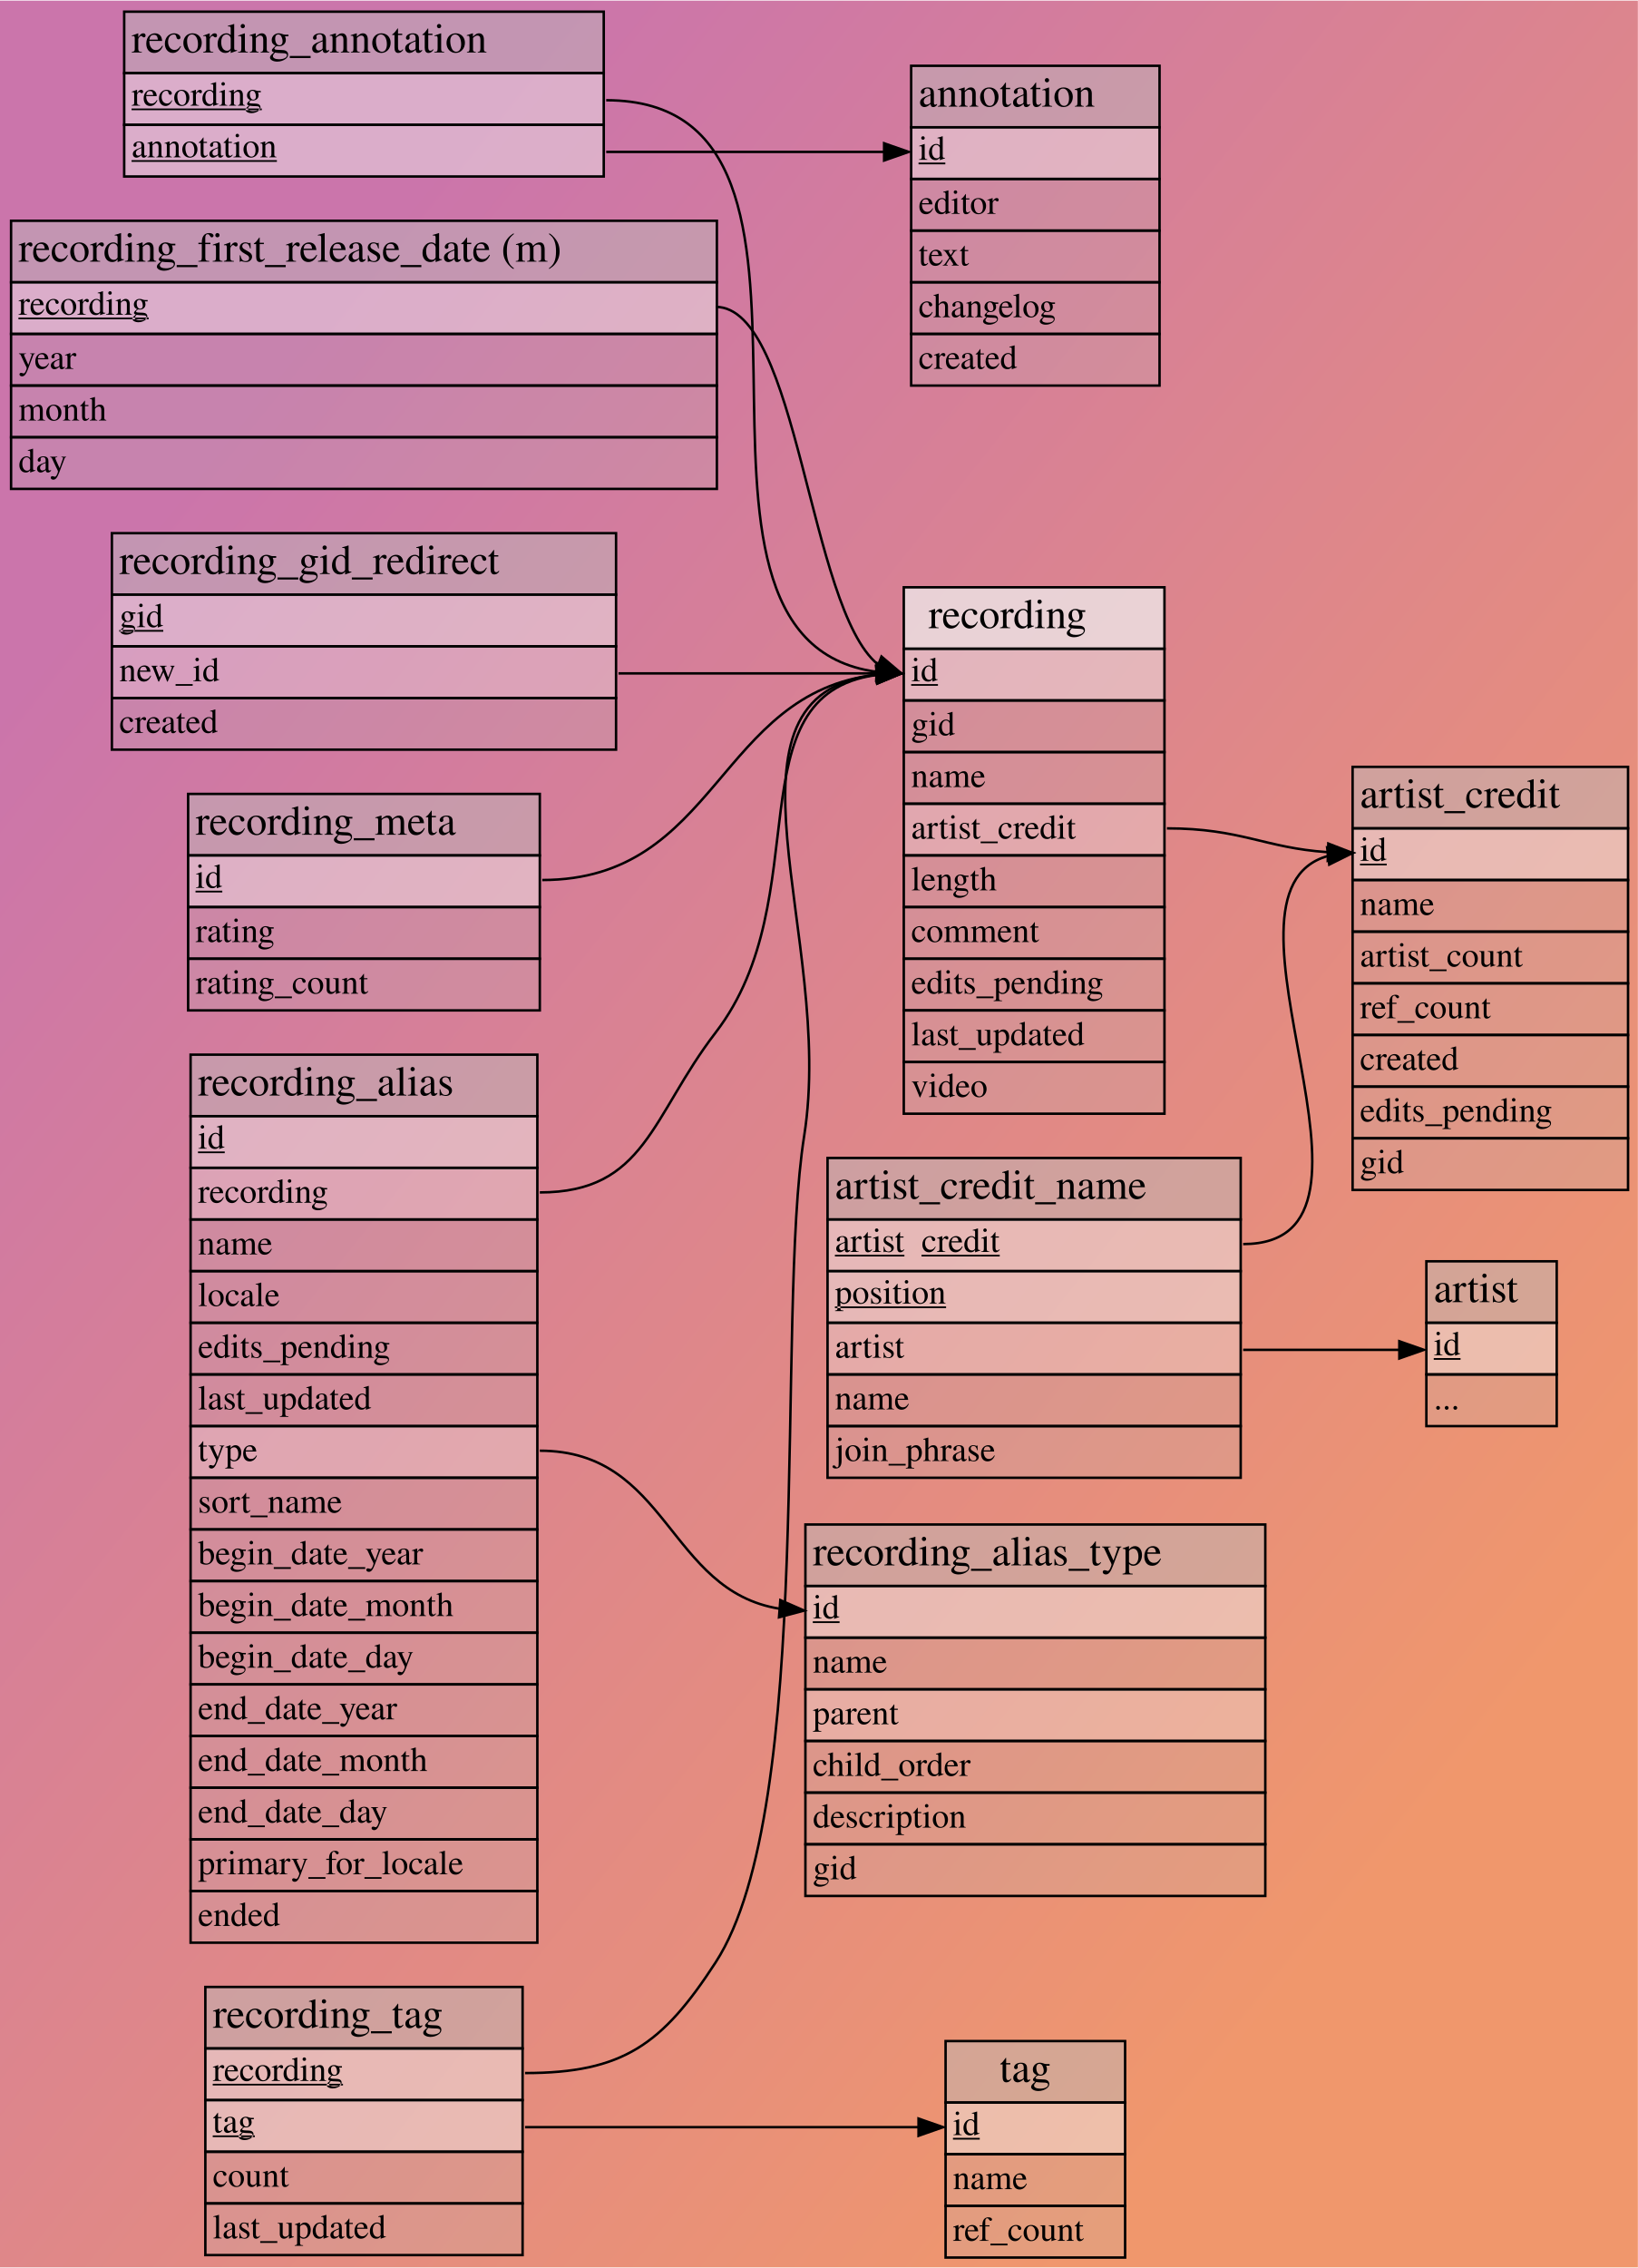
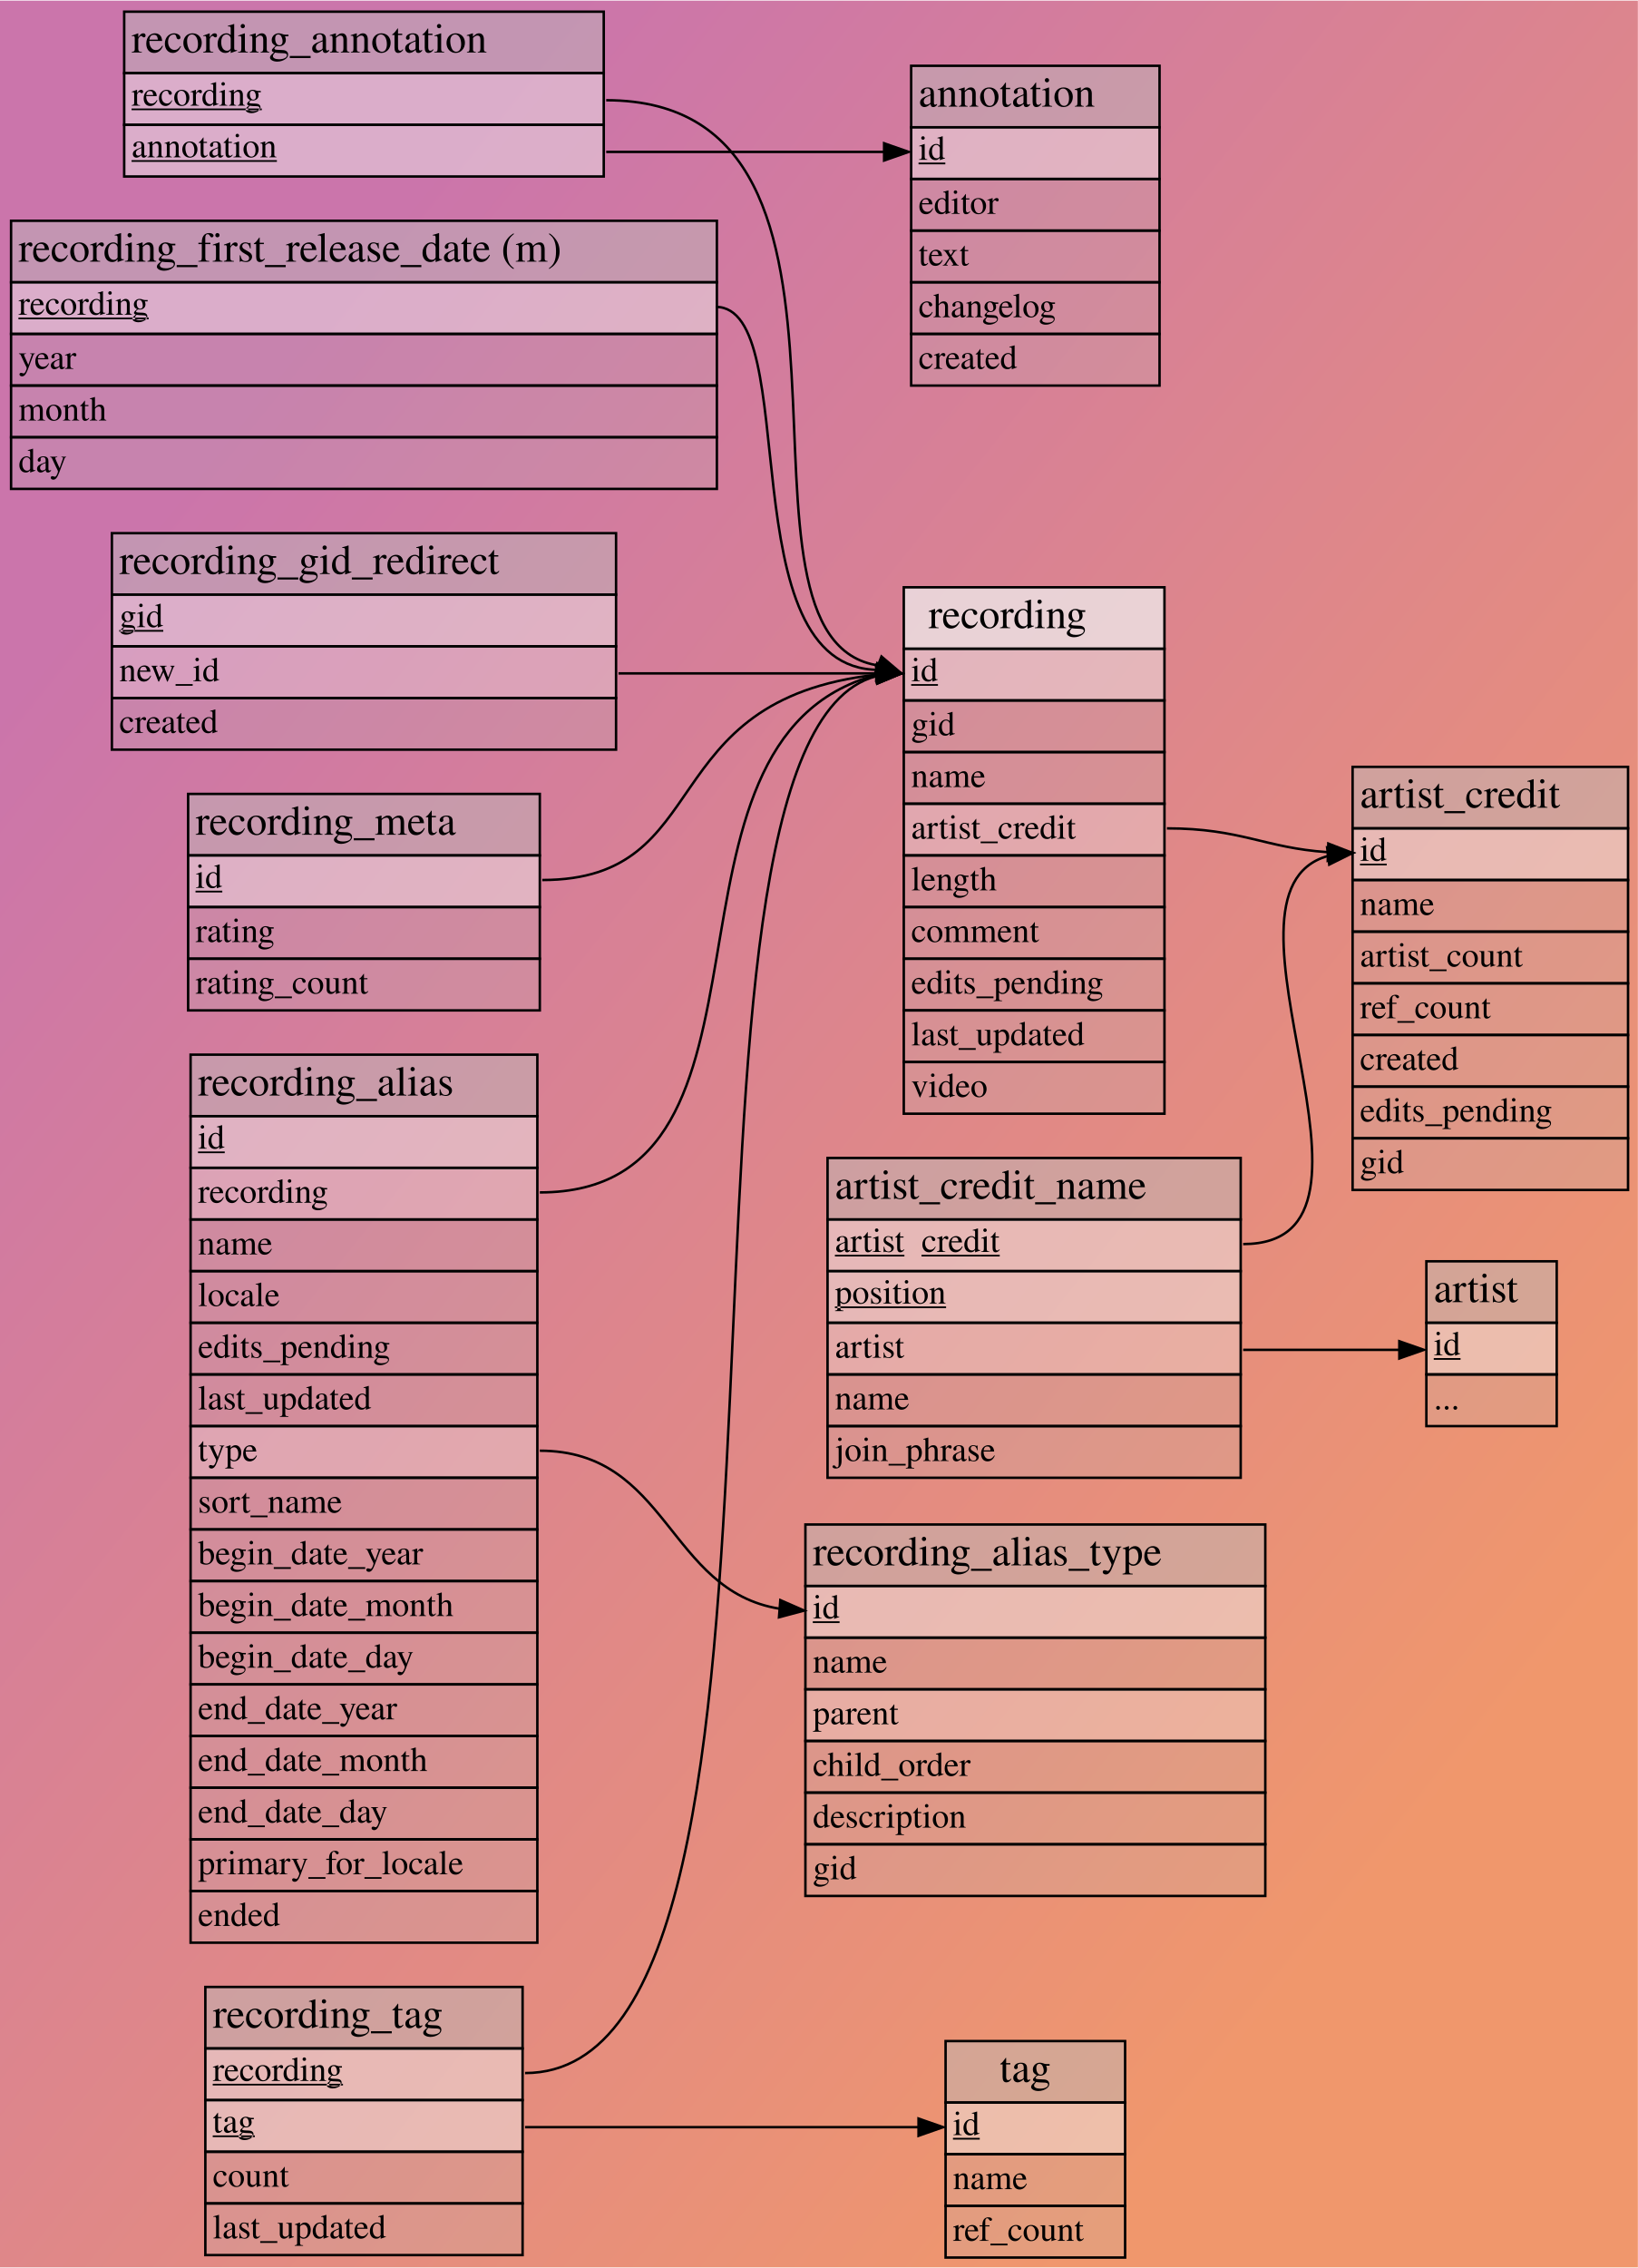
- <svg xmlns="http://www.w3.org/2000/svg" xmlns:xlink="http://www.w3.org/1999/xlink" width="666pt" height="922pt" viewBox="0 0 666 921.5">
+ <svg xmlns="http://www.w3.org/2000/svg" xmlns:xlink="http://www.w3.org/1999/xlink" width="666pt" height="922pt" version="1.1" viewBox="0 0 666 921.5">
  <g class="graph" transform="scale(1) translate(4 917.5)">
    <a xlink:title="Tables for the “recording” core entity type properties">
      <defs>
        <linearGradient id="l_0" x1="40.61" x2="617.39" y1="-687.13" y2="-226.37" gradientUnits="userSpaceOnUse">
          <stop stop-color="#cb75ab" offset="0" />
          <stop stop-color="#f0976c" offset="1" />
        </linearGradient>
      </defs>
      <polygon points="-4 4 -4 -917.5 662 -917.5 662 4" fill="url(#l_0)" stroke="transparent" />
    </a>
    <g class="node">
      <polygon points="366.5 -866 366.5 -891 467.5 -891 467.5 -866" fill="#bbb" fill-opacity=".467" stroke="transparent" />
      <polygon points="366.5 -866 366.5 -891 467.5 -891 467.5 -866" fill="none" stroke="#000" />
      <text x="369.5" y="-874.4" font-family="Times,serif" font-size="17">annotation</text>
      <polygon points="366.5 -845 366.5 -866 467.5 -866 467.5 -845" fill="#eee" fill-opacity=".467" stroke="transparent" />
      <polygon points="366.5 -845 366.5 -866 467.5 -866 467.5 -845" fill="none" stroke="#000" />
      <text x="369.5" y="-852.8" font-family="Times,serif" font-size="14" text-decoration="underline">id</text>
      <polygon points="366.5 -824 366.5 -845 467.5 -845 467.5 -824" fill="#bbb" fill-opacity=".2" stroke="transparent" />
      <polygon points="366.5 -824 366.5 -845 467.5 -845 467.5 -824" fill="none" stroke="#000" />
      <text x="369.5" y="-830.8" font-family="Times,serif" font-size="14">editor</text>
      <polygon points="366.5 -803 366.5 -824 467.5 -824 467.5 -803" fill="#bbb" fill-opacity=".2" stroke="transparent" />
      <polygon points="366.5 -803 366.5 -824 467.5 -824 467.5 -803" fill="none" stroke="#000" />
      <text x="369.5" y="-809.8" font-family="Times,serif" font-size="14">text</text>
      <polygon points="366.5 -782 366.5 -803 467.5 -803 467.5 -782" fill="#bbb" fill-opacity=".2" stroke="transparent" />
      <polygon points="366.5 -782 366.5 -803 467.5 -803 467.5 -782" fill="none" stroke="#000" />
      <text x="369.5" y="-788.8" font-family="Times,serif" font-size="14">changelog</text>
      <polygon points="366.5 -761 366.5 -782 467.5 -782 467.5 -761" fill="#bbb" fill-opacity=".2" stroke="transparent" />
      <polygon points="366.5 -761 366.5 -782 467.5 -782 467.5 -761" fill="none" stroke="#000" />
      <text x="369.5" y="-767.8" font-family="Times,serif" font-size="14">created</text>
    </g>
    <g class="node">
      <polygon points="576 -380 576 -405 629 -405 629 -380" fill="#bbb" fill-opacity=".467" stroke="transparent" />
      <polygon points="576 -380 576 -405 629 -405 629 -380" fill="none" stroke="#000" />
      <text x="579" y="-388.4" font-family="Times,serif" font-size="17">artist</text>
      <polygon points="576 -359 576 -380 629 -380 629 -359" fill="#eee" fill-opacity=".467" stroke="transparent" />
      <polygon points="576 -359 576 -380 629 -380 629 -359" fill="none" stroke="#000" />
      <text x="579" y="-366.8" font-family="Times,serif" font-size="14" text-decoration="underline">id</text>
      <polygon points="576 -338 576 -359 629 -359 629 -338" fill="#bbb" fill-opacity=".2" stroke="transparent" />
      <polygon points="576 -338 576 -359 629 -359 629 -338" fill="none" stroke="#000" />
      <text x="579" y="-344.8" font-family="Times,serif" font-size="14">...</text>
    </g>
    <g class="node">
      <polygon points="546 -581 546 -606 658 -606 658 -581" fill="#bbb" fill-opacity=".467" stroke="transparent" />
      <polygon points="546 -581 546 -606 658 -606 658 -581" fill="none" stroke="#000" />
      <text x="549" y="-589.4" font-family="Times,serif" font-size="17">artist_credit</text>
      <polygon points="546 -560 546 -581 658 -581 658 -560" fill="#eee" fill-opacity=".467" stroke="transparent" />
      <polygon points="546 -560 546 -581 658 -581 658 -560" fill="none" stroke="#000" />
      <text x="549" y="-567.8" font-family="Times,serif" font-size="14" text-decoration="underline">id</text>
      <polygon points="546 -539 546 -560 658 -560 658 -539" fill="#bbb" fill-opacity=".2" stroke="transparent" />
      <polygon points="546 -539 546 -560 658 -560 658 -539" fill="none" stroke="#000" />
      <text x="549" y="-545.8" font-family="Times,serif" font-size="14">name</text>
      <polygon points="546 -518 546 -539 658 -539 658 -518" fill="#bbb" fill-opacity=".2" stroke="transparent" />
      <polygon points="546 -518 546 -539 658 -539 658 -518" fill="none" stroke="#000" />
      <text x="549" y="-524.8" font-family="Times,serif" font-size="14">artist_count</text>
      <polygon points="546 -497 546 -518 658 -518 658 -497" fill="#bbb" fill-opacity=".2" stroke="transparent" />
      <polygon points="546 -497 546 -518 658 -518 658 -497" fill="none" stroke="#000" />
      <text x="549" y="-503.8" font-family="Times,serif" font-size="14">ref_count</text>
      <polygon points="546 -476 546 -497 658 -497 658 -476" fill="#bbb" fill-opacity=".2" stroke="transparent" />
      <polygon points="546 -476 546 -497 658 -497 658 -476" fill="none" stroke="#000" />
      <text x="549" y="-482.8" font-family="Times,serif" font-size="14">created</text>
      <polygon points="546 -455 546 -476 658 -476 658 -455" fill="#bbb" fill-opacity=".2" stroke="transparent" />
      <polygon points="546 -455 546 -476 658 -476 658 -455" fill="none" stroke="#000" />
      <text x="549" y="-461.8" font-family="Times,serif" font-size="14">edits_pending</text>
      <polygon points="546 -434 546 -455 658 -455 658 -434" fill="#bbb" fill-opacity=".2" stroke="transparent" />
      <polygon points="546 -434 546 -455 658 -455 658 -434" fill="none" stroke="#000" />
      <text x="549" y="-440.8" font-family="Times,serif" font-size="14">gid</text>
    </g>
    <g class="node">
      <polygon points="332.5 -422 332.5 -447 500.5 -447 500.5 -422" fill="#bbb" fill-opacity=".467" stroke="transparent" />
      <polygon points="332.5 -422 332.5 -447 500.5 -447 500.5 -422" fill="none" stroke="#000" />
      <text x="335.5" y="-430.4" font-family="Times,serif" font-size="17">artist_credit_name</text>
      <polygon points="332.5 -401 332.5 -422 500.5 -422 500.5 -401" fill="#eee" fill-opacity=".467" stroke="transparent" />
      <polygon points="332.5 -401 332.5 -422 500.5 -422 500.5 -401" fill="none" stroke="#000" />
      <text x="335.5" y="-408.8" font-family="Times,serif" font-size="14" text-decoration="underline">artist_credit</text>
      <polygon points="332.5 -380 332.5 -401 500.5 -401 500.5 -380" fill="#eee" fill-opacity=".467" stroke="transparent" />
      <polygon points="332.5 -380 332.5 -401 500.5 -401 500.5 -380" fill="none" stroke="#000" />
      <text x="335.5" y="-387.8" font-family="Times,serif" font-size="14" text-decoration="underline">position</text>
      <polygon points="332.5 -359 332.5 -380 500.5 -380 500.5 -359" fill="#eee" fill-opacity=".333" stroke="transparent" />
      <polygon points="332.5 -359 332.5 -380 500.5 -380 500.5 -359" fill="none" stroke="#000" />
      <text x="335.5" y="-365.8" font-family="Times,serif" font-size="14">artist</text>
      <polygon points="332.5 -338 332.5 -359 500.5 -359 500.5 -338" fill="#bbb" fill-opacity=".2" stroke="transparent" />
      <polygon points="332.5 -338 332.5 -359 500.5 -359 500.5 -338" fill="none" stroke="#000" />
      <text x="335.5" y="-344.8" font-family="Times,serif" font-size="14">name</text>
      <polygon points="332.5 -317 332.5 -338 500.5 -338 500.5 -317" fill="#bbb" fill-opacity=".2" stroke="transparent" />
      <polygon points="332.5 -317 332.5 -338 500.5 -338 500.5 -317" fill="none" stroke="#000" />
      <text x="335.5" y="-323.8" font-family="Times,serif" font-size="14">join_phrase</text>
    </g>
    <g class="edge">
      <path d="m501.5-369h63.27" fill="none" stroke="#000" />
      <polygon points="565 -372.5 575 -369 565 -365.5" stroke="#000" />
    </g>
    <g class="edge">
      <path d="m501.5-412c69.51 0-18.58-142.67 34.3-157.72" fill="none" stroke="#000" />
      <polygon points="535.64 -573.23 546 -571 536.51 -566.28" stroke="#000" />
    </g>
    <g class="node">
      <polygon points="363.5 -654 363.5 -679 469.5 -679 469.5 -654" fill="#eee" fill-opacity=".733" stroke="transparent" />
      <polygon points="363.5 -654 363.5 -679 469.5 -679 469.5 -654" fill="none" stroke="#000" />
      <text x="373.5" y="-662.4" font-family="Times,serif" font-size="17">recording</text>
      <polygon points="363.5 -633 363.5 -654 469.5 -654 469.5 -633" fill="#eee" fill-opacity=".467" stroke="transparent" />
      <polygon points="363.5 -633 363.5 -654 469.5 -654 469.5 -633" fill="none" stroke="#000" />
      <text x="366.5" y="-640.8" font-family="Times,serif" font-size="14" text-decoration="underline">id</text>
      <polygon points="363.5 -612 363.5 -633 469.5 -633 469.5 -612" fill="#bbb" fill-opacity=".2" stroke="transparent" />
      <polygon points="363.5 -612 363.5 -633 469.5 -633 469.5 -612" fill="none" stroke="#000" />
      <text x="366.5" y="-618.8" font-family="Times,serif" font-size="14">gid</text>
      <polygon points="363.5 -591 363.5 -612 469.5 -612 469.5 -591" fill="#bbb" fill-opacity=".2" stroke="transparent" />
      <polygon points="363.5 -591 363.5 -612 469.5 -612 469.5 -591" fill="none" stroke="#000" />
      <text x="366.5" y="-597.8" font-family="Times,serif" font-size="14">name</text>
      <polygon points="363.5 -570 363.5 -591 469.5 -591 469.5 -570" fill="#eee" fill-opacity=".333" stroke="transparent" />
      <polygon points="363.5 -570 363.5 -591 469.5 -591 469.5 -570" fill="none" stroke="#000" />
      <text x="366.5" y="-576.8" font-family="Times,serif" font-size="14">artist_credit</text>
      <polygon points="363.5 -549 363.5 -570 469.5 -570 469.5 -549" fill="#bbb" fill-opacity=".2" stroke="transparent" />
      <polygon points="363.5 -549 363.5 -570 469.5 -570 469.5 -549" fill="none" stroke="#000" />
      <text x="366.5" y="-555.8" font-family="Times,serif" font-size="14">length</text>
      <polygon points="363.5 -528 363.5 -549 469.5 -549 469.5 -528" fill="#bbb" fill-opacity=".2" stroke="transparent" />
      <polygon points="363.5 -528 363.5 -549 469.5 -549 469.5 -528" fill="none" stroke="#000" />
      <text x="366.5" y="-534.8" font-family="Times,serif" font-size="14">comment</text>
      <polygon points="363.5 -507 363.5 -528 469.5 -528 469.5 -507" fill="#bbb" fill-opacity=".2" stroke="transparent" />
      <polygon points="363.5 -507 363.5 -528 469.5 -528 469.5 -507" fill="none" stroke="#000" />
      <text x="366.5" y="-513.8" font-family="Times,serif" font-size="14">edits_pending</text>
      <polygon points="363.5 -486 363.5 -507 469.5 -507 469.5 -486" fill="#bbb" fill-opacity=".2" stroke="transparent" />
      <polygon points="363.5 -486 363.5 -507 469.5 -507 469.5 -486" fill="none" stroke="#000" />
      <text x="366.5" y="-492.8" font-family="Times,serif" font-size="14">last_updated</text>
      <polygon points="363.5 -465 363.5 -486 469.5 -486 469.5 -465" fill="#bbb" fill-opacity=".2" stroke="transparent" />
      <polygon points="363.5 -465 363.5 -486 469.5 -486 469.5 -465" fill="none" stroke="#000" />
      <text x="366.5" y="-471.8" font-family="Times,serif" font-size="14">video</text>
    </g>
    <g class="edge">
      <path d="m470.5-581c30.15 0 39.63 7.93 65.26 9.67" fill="none" stroke="#000" />
      <polygon points="536.12 -574.82 546 -571 535.89 -567.83" stroke="#000" />
    </g>
    <g class="node">
      <polygon points="73.5 -464 73.5 -489 214.5 -489 214.5 -464" fill="#bbb" fill-opacity=".467" stroke="transparent" />
      <polygon points="73.5 -464 73.5 -489 214.5 -489 214.5 -464" fill="none" stroke="#000" />
      <text x="76.5" y="-472.4" font-family="Times,serif" font-size="17">recording_alias</text>
      <polygon points="73.5 -443 73.5 -464 214.5 -464 214.5 -443" fill="#eee" fill-opacity=".467" stroke="transparent" />
      <polygon points="73.5 -443 73.5 -464 214.5 -464 214.5 -443" fill="none" stroke="#000" />
      <text x="76.5" y="-450.8" font-family="Times,serif" font-size="14" text-decoration="underline">id</text>
      <polygon points="73.5 -422 73.5 -443 214.5 -443 214.5 -422" fill="#eee" fill-opacity=".333" stroke="transparent" />
      <polygon points="73.5 -422 73.5 -443 214.5 -443 214.5 -422" fill="none" stroke="#000" />
      <text x="76.5" y="-428.8" font-family="Times,serif" font-size="14">recording</text>
      <polygon points="73.5 -401 73.5 -422 214.5 -422 214.5 -401" fill="#bbb" fill-opacity=".2" stroke="transparent" />
      <polygon points="73.5 -401 73.5 -422 214.5 -422 214.5 -401" fill="none" stroke="#000" />
      <text x="76.5" y="-407.8" font-family="Times,serif" font-size="14">name</text>
      <polygon points="73.5 -380 73.5 -401 214.5 -401 214.5 -380" fill="#bbb" fill-opacity=".2" stroke="transparent" />
      <polygon points="73.5 -380 73.5 -401 214.5 -401 214.5 -380" fill="none" stroke="#000" />
      <text x="76.5" y="-386.8" font-family="Times,serif" font-size="14">locale</text>
      <polygon points="73.5 -359 73.5 -380 214.5 -380 214.5 -359" fill="#bbb" fill-opacity=".2" stroke="transparent" />
      <polygon points="73.5 -359 73.5 -380 214.5 -380 214.5 -359" fill="none" stroke="#000" />
      <text x="76.5" y="-365.8" font-family="Times,serif" font-size="14">edits_pending</text>
      <polygon points="73.5 -338 73.5 -359 214.5 -359 214.5 -338" fill="#bbb" fill-opacity=".2" stroke="transparent" />
      <polygon points="73.5 -338 73.5 -359 214.5 -359 214.5 -338" fill="none" stroke="#000" />
      <text x="76.5" y="-344.8" font-family="Times,serif" font-size="14">last_updated</text>
      <polygon points="73.5 -317 73.5 -338 214.5 -338 214.5 -317" fill="#eee" fill-opacity=".333" stroke="transparent" />
      <polygon points="73.5 -317 73.5 -338 214.5 -338 214.5 -317" fill="none" stroke="#000" />
      <text x="76.5" y="-323.8" font-family="Times,serif" font-size="14">type</text>
      <polygon points="73.5 -296 73.5 -317 214.5 -317 214.5 -296" fill="#bbb" fill-opacity=".2" stroke="transparent" />
      <polygon points="73.5 -296 73.5 -317 214.5 -317 214.5 -296" fill="none" stroke="#000" />
      <text x="76.5" y="-302.8" font-family="Times,serif" font-size="14">sort_name</text>
      <polygon points="73.5 -275 73.5 -296 214.5 -296 214.5 -275" fill="#bbb" fill-opacity=".2" stroke="transparent" />
      <polygon points="73.5 -275 73.5 -296 214.5 -296 214.5 -275" fill="none" stroke="#000" />
      <text x="76.5" y="-281.8" font-family="Times,serif" font-size="14">begin_date_year</text>
      <polygon points="73.5 -254 73.5 -275 214.5 -275 214.5 -254" fill="#bbb" fill-opacity=".2" stroke="transparent" />
      <polygon points="73.5 -254 73.5 -275 214.5 -275 214.5 -254" fill="none" stroke="#000" />
      <text x="76.5" y="-260.8" font-family="Times,serif" font-size="14">begin_date_month</text>
      <polygon points="73.5 -233 73.5 -254 214.5 -254 214.5 -233" fill="#bbb" fill-opacity=".2" stroke="transparent" />
      <polygon points="73.5 -233 73.5 -254 214.5 -254 214.5 -233" fill="none" stroke="#000" />
      <text x="76.5" y="-239.8" font-family="Times,serif" font-size="14">begin_date_day</text>
      <polygon points="73.5 -212 73.5 -233 214.5 -233 214.5 -212" fill="#bbb" fill-opacity=".2" stroke="transparent" />
      <polygon points="73.5 -212 73.5 -233 214.5 -233 214.5 -212" fill="none" stroke="#000" />
      <text x="76.5" y="-218.8" font-family="Times,serif" font-size="14">end_date_year</text>
      <polygon points="73.5 -191 73.5 -212 214.5 -212 214.5 -191" fill="#bbb" fill-opacity=".2" stroke="transparent" />
      <polygon points="73.5 -191 73.5 -212 214.5 -212 214.5 -191" fill="none" stroke="#000" />
      <text x="76.5" y="-197.8" font-family="Times,serif" font-size="14">end_date_month</text>
      <polygon points="73.5 -170 73.5 -191 214.5 -191 214.5 -170" fill="#bbb" fill-opacity=".2" stroke="transparent" />
      <polygon points="73.5 -170 73.5 -191 214.5 -191 214.5 -170" fill="none" stroke="#000" />
      <text x="76.5" y="-176.8" font-family="Times,serif" font-size="14">end_date_day</text>
      <polygon points="73.5 -149 73.5 -170 214.5 -170 214.5 -149" fill="#bbb" fill-opacity=".2" stroke="transparent" />
      <polygon points="73.5 -149 73.5 -170 214.5 -170 214.5 -149" fill="none" stroke="#000" />
      <text x="76.5" y="-155.8" font-family="Times,serif" font-size="14">primary_for_locale</text>
      <polygon points="73.5 -128 73.5 -149 214.5 -149 214.5 -128" fill="#bbb" fill-opacity=".2" stroke="transparent" />
      <polygon points="73.5 -128 73.5 -149 214.5 -149 214.5 -128" fill="none" stroke="#000" />
      <text x="76.5" y="-134.8" font-family="Times,serif" font-size="14">ended</text>
    </g>
    <g class="edge">
-       <path d="m215.5-433c42.95 0 45.33-30.94 71.5-65 42.25-54.99 6.5-137.13 65.24-145.33" fill="none" stroke="#000" />
+       <path d="m215.5-433c107.73 0 38.296-183.95 136.74-210.33" fill="none" stroke="#000" />
      <polygon points="352.29 -646.85 362.5 -644 352.75 -639.86" stroke="#000" />
    </g>
    <g class="node">
      <polygon points="323.5 -273 323.5 -298 510.5 -298 510.5 -273" fill="#bbb" fill-opacity=".467" stroke="transparent" />
      <polygon points="323.5 -273 323.5 -298 510.5 -298 510.5 -273" fill="none" stroke="#000" />
      <text x="326.5" y="-281.4" font-family="Times,serif" font-size="17">recording_alias_type</text>
      <polygon points="323.5 -252 323.5 -273 510.5 -273 510.5 -252" fill="#eee" fill-opacity=".467" stroke="transparent" />
      <polygon points="323.5 -252 323.5 -273 510.5 -273 510.5 -252" fill="none" stroke="#000" />
      <text x="326.5" y="-259.8" font-family="Times,serif" font-size="14" text-decoration="underline">id</text>
      <polygon points="323.5 -231 323.5 -252 510.5 -252 510.5 -231" fill="#bbb" fill-opacity=".2" stroke="transparent" />
      <polygon points="323.5 -231 323.5 -252 510.5 -252 510.5 -231" fill="none" stroke="#000" />
      <text x="326.5" y="-237.8" font-family="Times,serif" font-size="14">name</text>
      <polygon points="323.5 -210 323.5 -231 510.5 -231 510.5 -210" fill="#eee" fill-opacity=".333" stroke="transparent" />
      <polygon points="323.5 -210 323.5 -231 510.5 -231 510.5 -210" fill="none" stroke="#000" />
      <text x="326.5" y="-216.8" font-family="Times,serif" font-size="14">parent</text>
      <polygon points="323.5 -189 323.5 -210 510.5 -210 510.5 -189" fill="#bbb" fill-opacity=".2" stroke="transparent" />
      <polygon points="323.5 -189 323.5 -210 510.5 -210 510.5 -189" fill="none" stroke="#000" />
      <text x="326.5" y="-195.8" font-family="Times,serif" font-size="14">child_order</text>
      <polygon points="323.5 -168 323.5 -189 510.5 -189 510.5 -168" fill="#bbb" fill-opacity=".2" stroke="transparent" />
      <polygon points="323.5 -168 323.5 -189 510.5 -189 510.5 -168" fill="none" stroke="#000" />
      <text x="326.5" y="-174.8" font-family="Times,serif" font-size="14">description</text>
      <polygon points="323.5 -147 323.5 -168 510.5 -168 510.5 -147" fill="#bbb" fill-opacity=".2" stroke="transparent" />
      <polygon points="323.5 -147 323.5 -168 510.5 -168 510.5 -147" fill="none" stroke="#000" />
      <text x="326.5" y="-153.8" font-family="Times,serif" font-size="14">gid</text>
    </g>
    <g class="edge">
      <path d="m215.5-328c52.23 0 51.96 56.89 97.42 64.22" fill="none" stroke="#000" />
      <polygon points="313.3 -267.26 323 -263 312.76 -260.28" stroke="#000" />
    </g>
    <g class="node">
      <polygon points="46.5 -888 46.5 -913 241.5 -913 241.5 -888" fill="#bbb" fill-opacity=".467" stroke="transparent" />
      <polygon points="46.5 -888 46.5 -913 241.5 -913 241.5 -888" fill="none" stroke="#000" />
      <text x="49.5" y="-896.4" font-family="Times,serif" font-size="17">recording_annotation</text>
      <polygon points="46.5 -867 46.5 -888 241.5 -888 241.5 -867" fill="#eee" fill-opacity=".467" stroke="transparent" />
      <polygon points="46.5 -867 46.5 -888 241.5 -888 241.5 -867" fill="none" stroke="#000" />
      <text x="49.5" y="-874.8" font-family="Times,serif" font-size="14" text-decoration="underline">recording</text>
      <polygon points="46.5 -846 46.5 -867 241.5 -867 241.5 -846" fill="#eee" fill-opacity=".467" stroke="transparent" />
      <polygon points="46.5 -846 46.5 -867 241.5 -867 241.5 -846" fill="none" stroke="#000" />
      <text x="49.5" y="-853.8" font-family="Times,serif" font-size="14" text-decoration="underline">annotation</text>
    </g>
    <g class="edge">
      <path d="m242.5-856h112.92" fill="none" stroke="#000" />
      <polygon points="355.5 -859.5 365.5 -856 355.5 -852.5" stroke="#000" />
    </g>
    <g class="edge">
-       <path d="m242.5-877c112.84 0 10.35 218.67 109.74 232.33" fill="none" stroke="#000" />
+       <path d="m242.5-877c124.47 0 39.494 220 111.03 229.83" fill="none" stroke="#000" />
      <polygon points="352.75 -648.14 362.5 -644 352.29 -641.16" stroke="#000" />
    </g>
    <g class="node">
      <polygon points="0.5 -803 0.5 -828 287.5 -828 287.5 -803" fill="#bbb" fill-opacity=".467" stroke="transparent" />
      <polygon points="0.5 -803 0.5 -828 287.5 -828 287.5 -803" fill="none" stroke="#000" />
      <text x="3.5" y="-811.4" font-family="Times,serif" font-size="17">recording_first_release_date (m)</text>
      <polygon points="0.5 -782 0.5 -803 287.5 -803 287.5 -782" fill="#eee" fill-opacity=".467" stroke="transparent" />
      <polygon points="0.5 -782 0.5 -803 287.5 -803 287.5 -782" fill="none" stroke="#000" />
      <text x="3.5" y="-789.8" font-family="Times,serif" font-size="14" text-decoration="underline">recording</text>
      <polygon points="0.5 -761 0.5 -782 287.5 -782 287.5 -761" fill="#bbb" fill-opacity=".2" stroke="transparent" />
      <polygon points="0.5 -761 0.5 -782 287.5 -782 287.5 -761" fill="none" stroke="#000" />
      <text x="3.5" y="-767.8" font-family="Times,serif" font-size="14">year</text>
      <polygon points="0.5 -740 0.5 -761 287.5 -761 287.5 -740" fill="#bbb" fill-opacity=".2" stroke="transparent" />
      <polygon points="0.5 -740 0.5 -761 287.5 -761 287.5 -740" fill="none" stroke="#000" />
      <text x="3.5" y="-746.8" font-family="Times,serif" font-size="14">month</text>
      <polygon points="0.5 -719 0.5 -740 287.5 -740 287.5 -719" fill="#bbb" fill-opacity=".2" stroke="transparent" />
      <polygon points="0.5 -719 0.5 -740 287.5 -740 287.5 -719" fill="none" stroke="#000" />
      <text x="3.5" y="-725.8" font-family="Times,serif" font-size="14">day</text>
    </g>
    <g class="edge">
-       <path d="m287-793c33.64 0 37.83 122.37 65.95 145.32" fill="none" stroke="#000" />
+       <path d="m287-793c36.195 0 4.526 147.56 66.323 147.56" fill="none" stroke="#000" />
      <polygon points="354.43 -650.86 362.5 -644 351.91 -644.33" stroke="#000" />
    </g>
    <g class="node">
      <polygon points="41.5 -676 41.5 -701 246.5 -701 246.5 -676" fill="#bbb" fill-opacity=".467" stroke="transparent" />
      <polygon points="41.5 -676 41.5 -701 246.5 -701 246.5 -676" fill="none" stroke="#000" />
      <text x="44.5" y="-684.4" font-family="Times,serif" font-size="17">recording_gid_redirect</text>
      <polygon points="41.5 -655 41.5 -676 246.5 -676 246.5 -655" fill="#eee" fill-opacity=".467" stroke="transparent" />
      <polygon points="41.5 -655 41.5 -676 246.5 -676 246.5 -655" fill="none" stroke="#000" />
      <text x="44.5" y="-662.8" font-family="Times,serif" font-size="14" text-decoration="underline">gid</text>
      <polygon points="41.5 -634 41.5 -655 246.5 -655 246.5 -634" fill="#eee" fill-opacity=".333" stroke="transparent" />
      <polygon points="41.5 -634 41.5 -655 246.5 -655 246.5 -634" fill="none" stroke="#000" />
      <text x="44.5" y="-640.8" font-family="Times,serif" font-size="14">new_id</text>
      <polygon points="41.5 -613 41.5 -634 246.5 -634 246.5 -613" fill="#bbb" fill-opacity=".2" stroke="transparent" />
      <polygon points="41.5 -613 41.5 -634 246.5 -634 246.5 -613" fill="none" stroke="#000" />
      <text x="44.5" y="-619.8" font-family="Times,serif" font-size="14">created</text>
    </g>
    <g class="edge">
      <path d="m247.5-644h104.76" fill="none" stroke="#000" />
      <polygon points="352.5 -647.5 362.5 -644 352.5 -640.5" stroke="#000" />
    </g>
    <g class="node">
      <polygon points="72.5 -570 72.5 -595 215.5 -595 215.5 -570" fill="#bbb" fill-opacity=".467" stroke="transparent" />
      <polygon points="72.5 -570 72.5 -595 215.5 -595 215.5 -570" fill="none" stroke="#000" />
      <text x="75.5" y="-578.4" font-family="Times,serif" font-size="17">recording_meta</text>
      <polygon points="72.5 -549 72.5 -570 215.5 -570 215.5 -549" fill="#eee" fill-opacity=".467" stroke="transparent" />
      <polygon points="72.5 -549 72.5 -570 215.5 -570 215.5 -549" fill="none" stroke="#000" />
      <text x="75.5" y="-556.8" font-family="Times,serif" font-size="14" text-decoration="underline">id</text>
      <polygon points="72.5 -528 72.5 -549 215.5 -549 215.5 -528" fill="#bbb" fill-opacity=".2" stroke="transparent" />
      <polygon points="72.5 -528 72.5 -549 215.5 -549 215.5 -528" fill="none" stroke="#000" />
      <text x="75.5" y="-534.8" font-family="Times,serif" font-size="14">rating</text>
      <polygon points="72.5 -507 72.5 -528 215.5 -528 215.5 -507" fill="#bbb" fill-opacity=".2" stroke="transparent" />
      <polygon points="72.5 -507 72.5 -528 215.5 -528 215.5 -507" fill="none" stroke="#000" />
      <text x="75.5" y="-513.8" font-family="Times,serif" font-size="14">rating_count</text>
    </g>
    <g class="edge">
-       <path d="m216.5-560c71.35 0 71.31-76.31 135.97-83.46" fill="none" stroke="#000" />
+       <path d="m216.5-560c71.35 0 44.108-73.302 135.97-83.46" fill="none" stroke="#000" />
      <polygon points="352.33 -646.96 362.5 -644 352.7 -639.97" stroke="#000" />
    </g>
    <g class="node">
      <polygon points="79.5 -85 79.5 -110 208.5 -110 208.5 -85" fill="#bbb" fill-opacity=".467" stroke="transparent" />
      <polygon points="79.5 -85 79.5 -110 208.5 -110 208.5 -85" fill="none" stroke="#000" />
      <text x="82.5" y="-93.4" font-family="Times,serif" font-size="17">recording_tag</text>
      <polygon points="79.5 -64 79.5 -85 208.5 -85 208.5 -64" fill="#eee" fill-opacity=".467" stroke="transparent" />
      <polygon points="79.5 -64 79.5 -85 208.5 -85 208.5 -64" fill="none" stroke="#000" />
      <text x="82.5" y="-71.8" font-family="Times,serif" font-size="14" text-decoration="underline">recording</text>
      <polygon points="79.5 -43 79.5 -64 208.5 -64 208.5 -43" fill="#eee" fill-opacity=".467" stroke="transparent" />
      <polygon points="79.5 -43 79.5 -64 208.5 -64 208.5 -43" fill="none" stroke="#000" />
      <text x="82.5" y="-50.8" font-family="Times,serif" font-size="14" text-decoration="underline">tag</text>
      <polygon points="79.5 -22 79.5 -43 208.5 -43 208.5 -22" fill="#bbb" fill-opacity=".2" stroke="transparent" />
      <polygon points="79.5 -22 79.5 -43 208.5 -43 208.5 -22" fill="none" stroke="#000" />
      <text x="82.5" y="-28.8" font-family="Times,serif" font-size="14">count</text>
      <polygon points="79.5 -1 79.5 -22 208.5 -22 208.5 -1" fill="#bbb" fill-opacity=".2" stroke="transparent" />
      <polygon points="79.5 -1 79.5 -22 208.5 -22 208.5 -1" fill="none" stroke="#000" />
      <text x="82.5" y="-7.8" font-family="Times,serif" font-size="14">last_updated</text>
    </g>
    <g class="edge">
-       <path d="m209.5-75c39.83 0 55.81-11.59 77.5-45 40.88-62.99 24.26-261.83 36-336 12.77-80.71-40.92-179.13 29.28-187.44" fill="none" stroke="#000" />
+       <path d="m209.5-75c132.25 0 42.286-540.94 142.65-567.83" fill="none" stroke="#000" />
      <polygon points="352.32 -646.94 362.5 -644 352.71 -639.95" stroke="#000" />
    </g>
    <g class="node">
      <polygon points="380.5 -63 380.5 -88 453.5 -88 453.5 -63" fill="#bbb" fill-opacity=".467" stroke="transparent" />
      <polygon points="380.5 -63 380.5 -88 453.5 -88 453.5 -63" fill="none" stroke="#000" />
      <text x="402.5" y="-71.4" font-family="Times,serif" font-size="17">tag</text>
      <polygon points="380.5 -42 380.5 -63 453.5 -63 453.5 -42" fill="#eee" fill-opacity=".467" stroke="transparent" />
      <polygon points="380.5 -42 380.5 -63 453.5 -63 453.5 -42" fill="none" stroke="#000" />
      <text x="383.5" y="-49.8" font-family="Times,serif" font-size="14" text-decoration="underline">id</text>
      <polygon points="380.5 -21 380.5 -42 453.5 -42 453.5 -21" fill="#bbb" fill-opacity=".2" stroke="transparent" />
      <polygon points="380.5 -21 380.5 -42 453.5 -42 453.5 -21" fill="none" stroke="#000" />
      <text x="383.5" y="-27.8" font-family="Times,serif" font-size="14">name</text>
      <polygon points="380.5 0 380.5 -21 453.5 -21 453.5 0" fill="#bbb" fill-opacity=".2" stroke="transparent" />
      <polygon points="380.5 0 380.5 -21 453.5 -21 453.5 0" fill="none" stroke="#000" />
      <text x="383.5" y="-6.8" font-family="Times,serif" font-size="14">ref_count</text>
    </g>
    <g class="edge">
      <path d="m209.5-53h159.74" fill="none" stroke="#000" />
      <polygon points="369.5 -56.5 379.5 -53 369.5 -49.5" stroke="#000" />
    </g>
  </g>
</svg>
